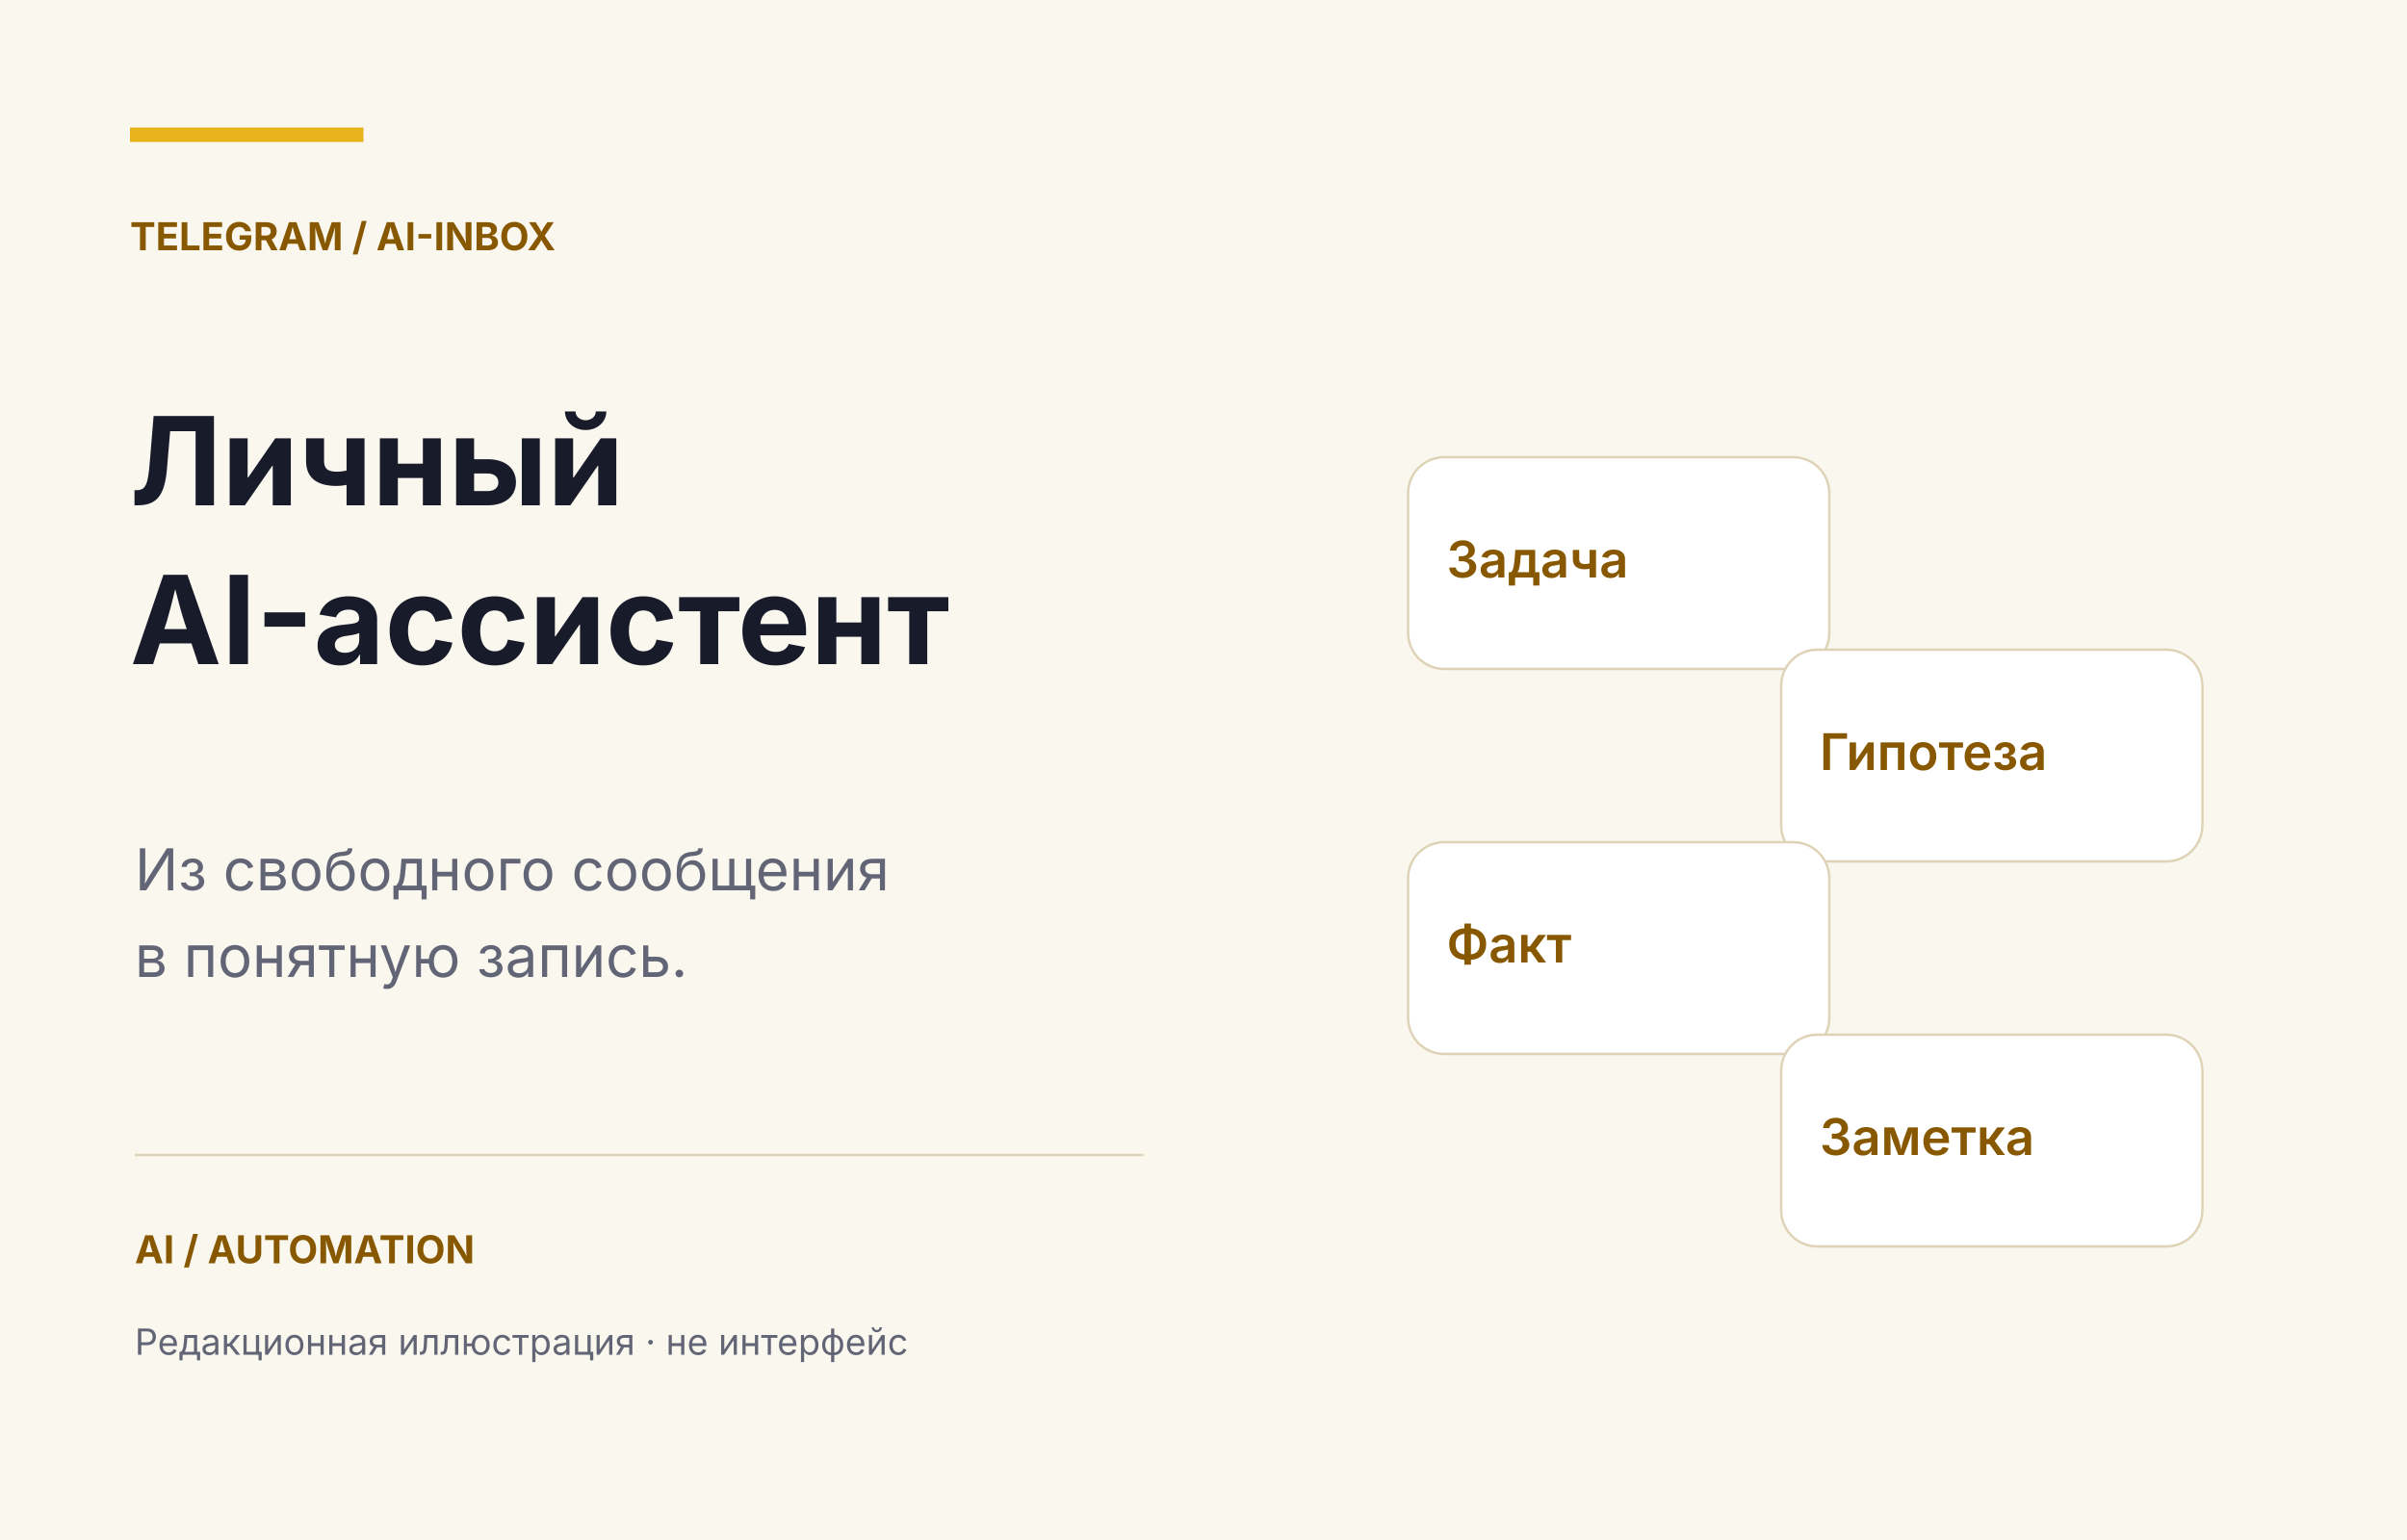
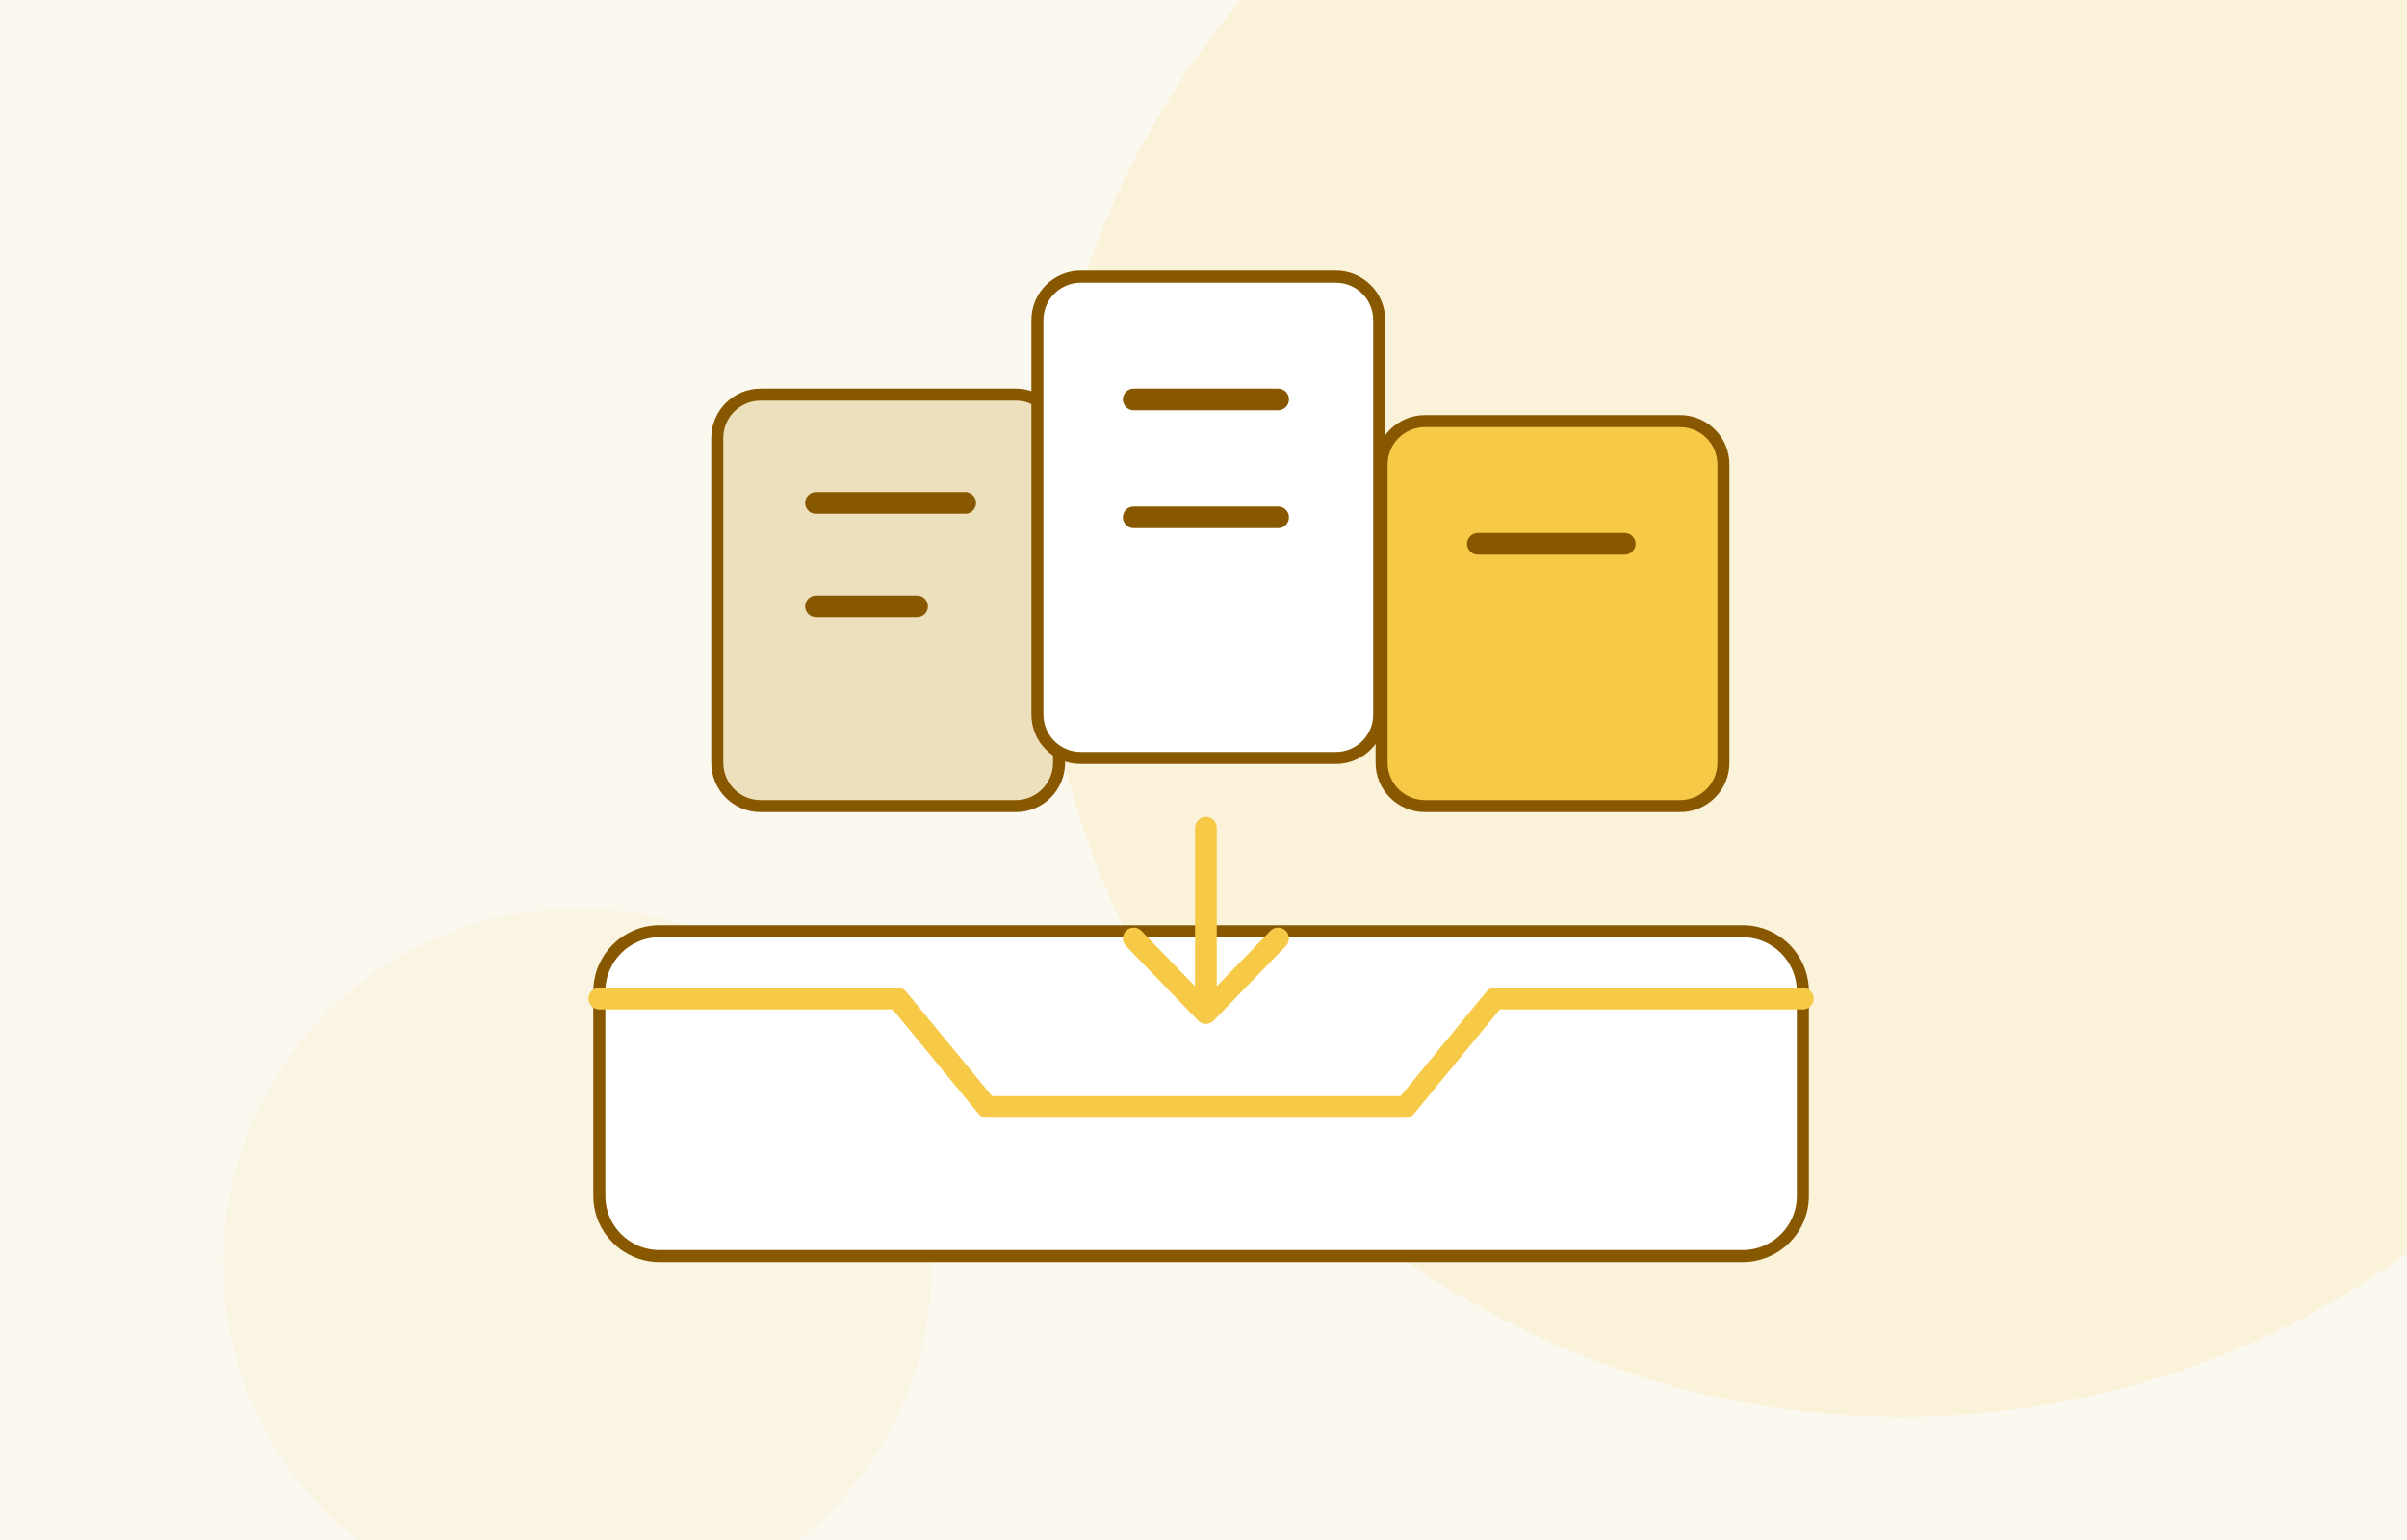
- <svg xmlns="http://www.w3.org/2000/svg" width="1000" height="640" viewBox="0 0 1000 640">
-   <g font-family="Inter,Arial,sans-serif">
-     <rect width="1000" height="640" fill="#faf7ef" />
-     <path d="M54 56H151" stroke="#e8b31a" stroke-width="6" />
-     <text x="54" y="104" font-size="16" fill="#885800" font-weight="700">TELEGRAM / AI-INBOX</text>
-     <text x="54" y="210" font-size="51" fill="#181b2a" font-weight="700">Личный</text>
-     <text x="54" y="276" font-size="51" fill="#181b2a" font-weight="700">AI-ассистент</text>
-     <text x="56" y="370" font-size="24" fill="#626575" font-weight="400">Из свободного сообщения</text>
-     <text x="56" y="406" font-size="24" fill="#626575" font-weight="400">в понятную запись.</text>
-     <path d="M56 480H475" stroke="#dfd3b7" />
-     <text x="56" y="525" font-size="16" fill="#885800" font-weight="700">AI / AUTOMATION</text>
-     <text x="56" y="563" font-size="15" fill="#626575" font-weight="400">Редакционная иллюстрация · не интерфейс</text>
-     <rect x="585" y="190" width="175" height="88" rx="15" fill="white" stroke="#dfd3b7" />
-     <text x="601" y="240" font-size="21" fill="#885800" font-weight="600">Задача</text>
-     <rect x="740" y="270" width="175" height="88" rx="15" fill="white" stroke="#dfd3b7" />
-     <text x="756" y="320" font-size="21" fill="#885800" font-weight="600">Гипотеза</text>
-     <rect x="585" y="350" width="175" height="88" rx="15" fill="white" stroke="#dfd3b7" />
-     <text x="601" y="400" font-size="21" fill="#885800" font-weight="600">Факт</text>
-     <rect x="740" y="430" width="175" height="88" rx="15" fill="white" stroke="#dfd3b7" />
-     <text x="756" y="480" font-size="21" fill="#885800" font-weight="600">Заметка</text>
+ <svg xmlns="http://www.w3.org/2000/svg" viewBox="0 0 1000 640" width="1000" height="640" role="img">
+   <rect width="1000" height="640" fill="#fbf8f0" />
+   <circle cx="790.0" cy="230.4" r="358.4" fill="#f6c947" opacity=".13" />
+   <circle cx="240.0" cy="524.8" r="147.2" fill="#f6c947" opacity=".08" />
+   <g transform="translate(500 325) scale(1)">
+     <rect x="-251" y="62" width="500" height="135" rx="25" fill="white" stroke="#885800" stroke-width="5" />
+     <path d="M -251 90 h 124 l 37 45 h 174 l 37 -45 h 128" fill="none" stroke="#f6c947" stroke-width="9" stroke-linecap="round" stroke-linejoin="round" />
+     <rect x="-202" y="-161" width="142" height="171" rx="18" fill="#ede0bc" stroke="#885800" stroke-width="5" />
+     <rect x="-69" y="-210" width="142" height="200" rx="18" fill="white" stroke="#885800" stroke-width="5" />
+     <rect x="74" y="-150" width="142" height="160" rx="18" fill="#f6c947" stroke="#885800" stroke-width="5" />
+     <path d="M -161 -116 h 62 M -161 -73 h 42 M -29 -159 h 60 M -29 -110 h 60 M 114 -99 h 61" fill="none" stroke="#885800" stroke-width="9" stroke-linecap="round" stroke-linejoin="round" />
+     <path d="M 1 19 v 77 l -30 -31 M 1 96 l 30 -31" fill="none" stroke="#f6c947" stroke-width="9" stroke-linecap="round" stroke-linejoin="round" />
  </g>
</svg>
